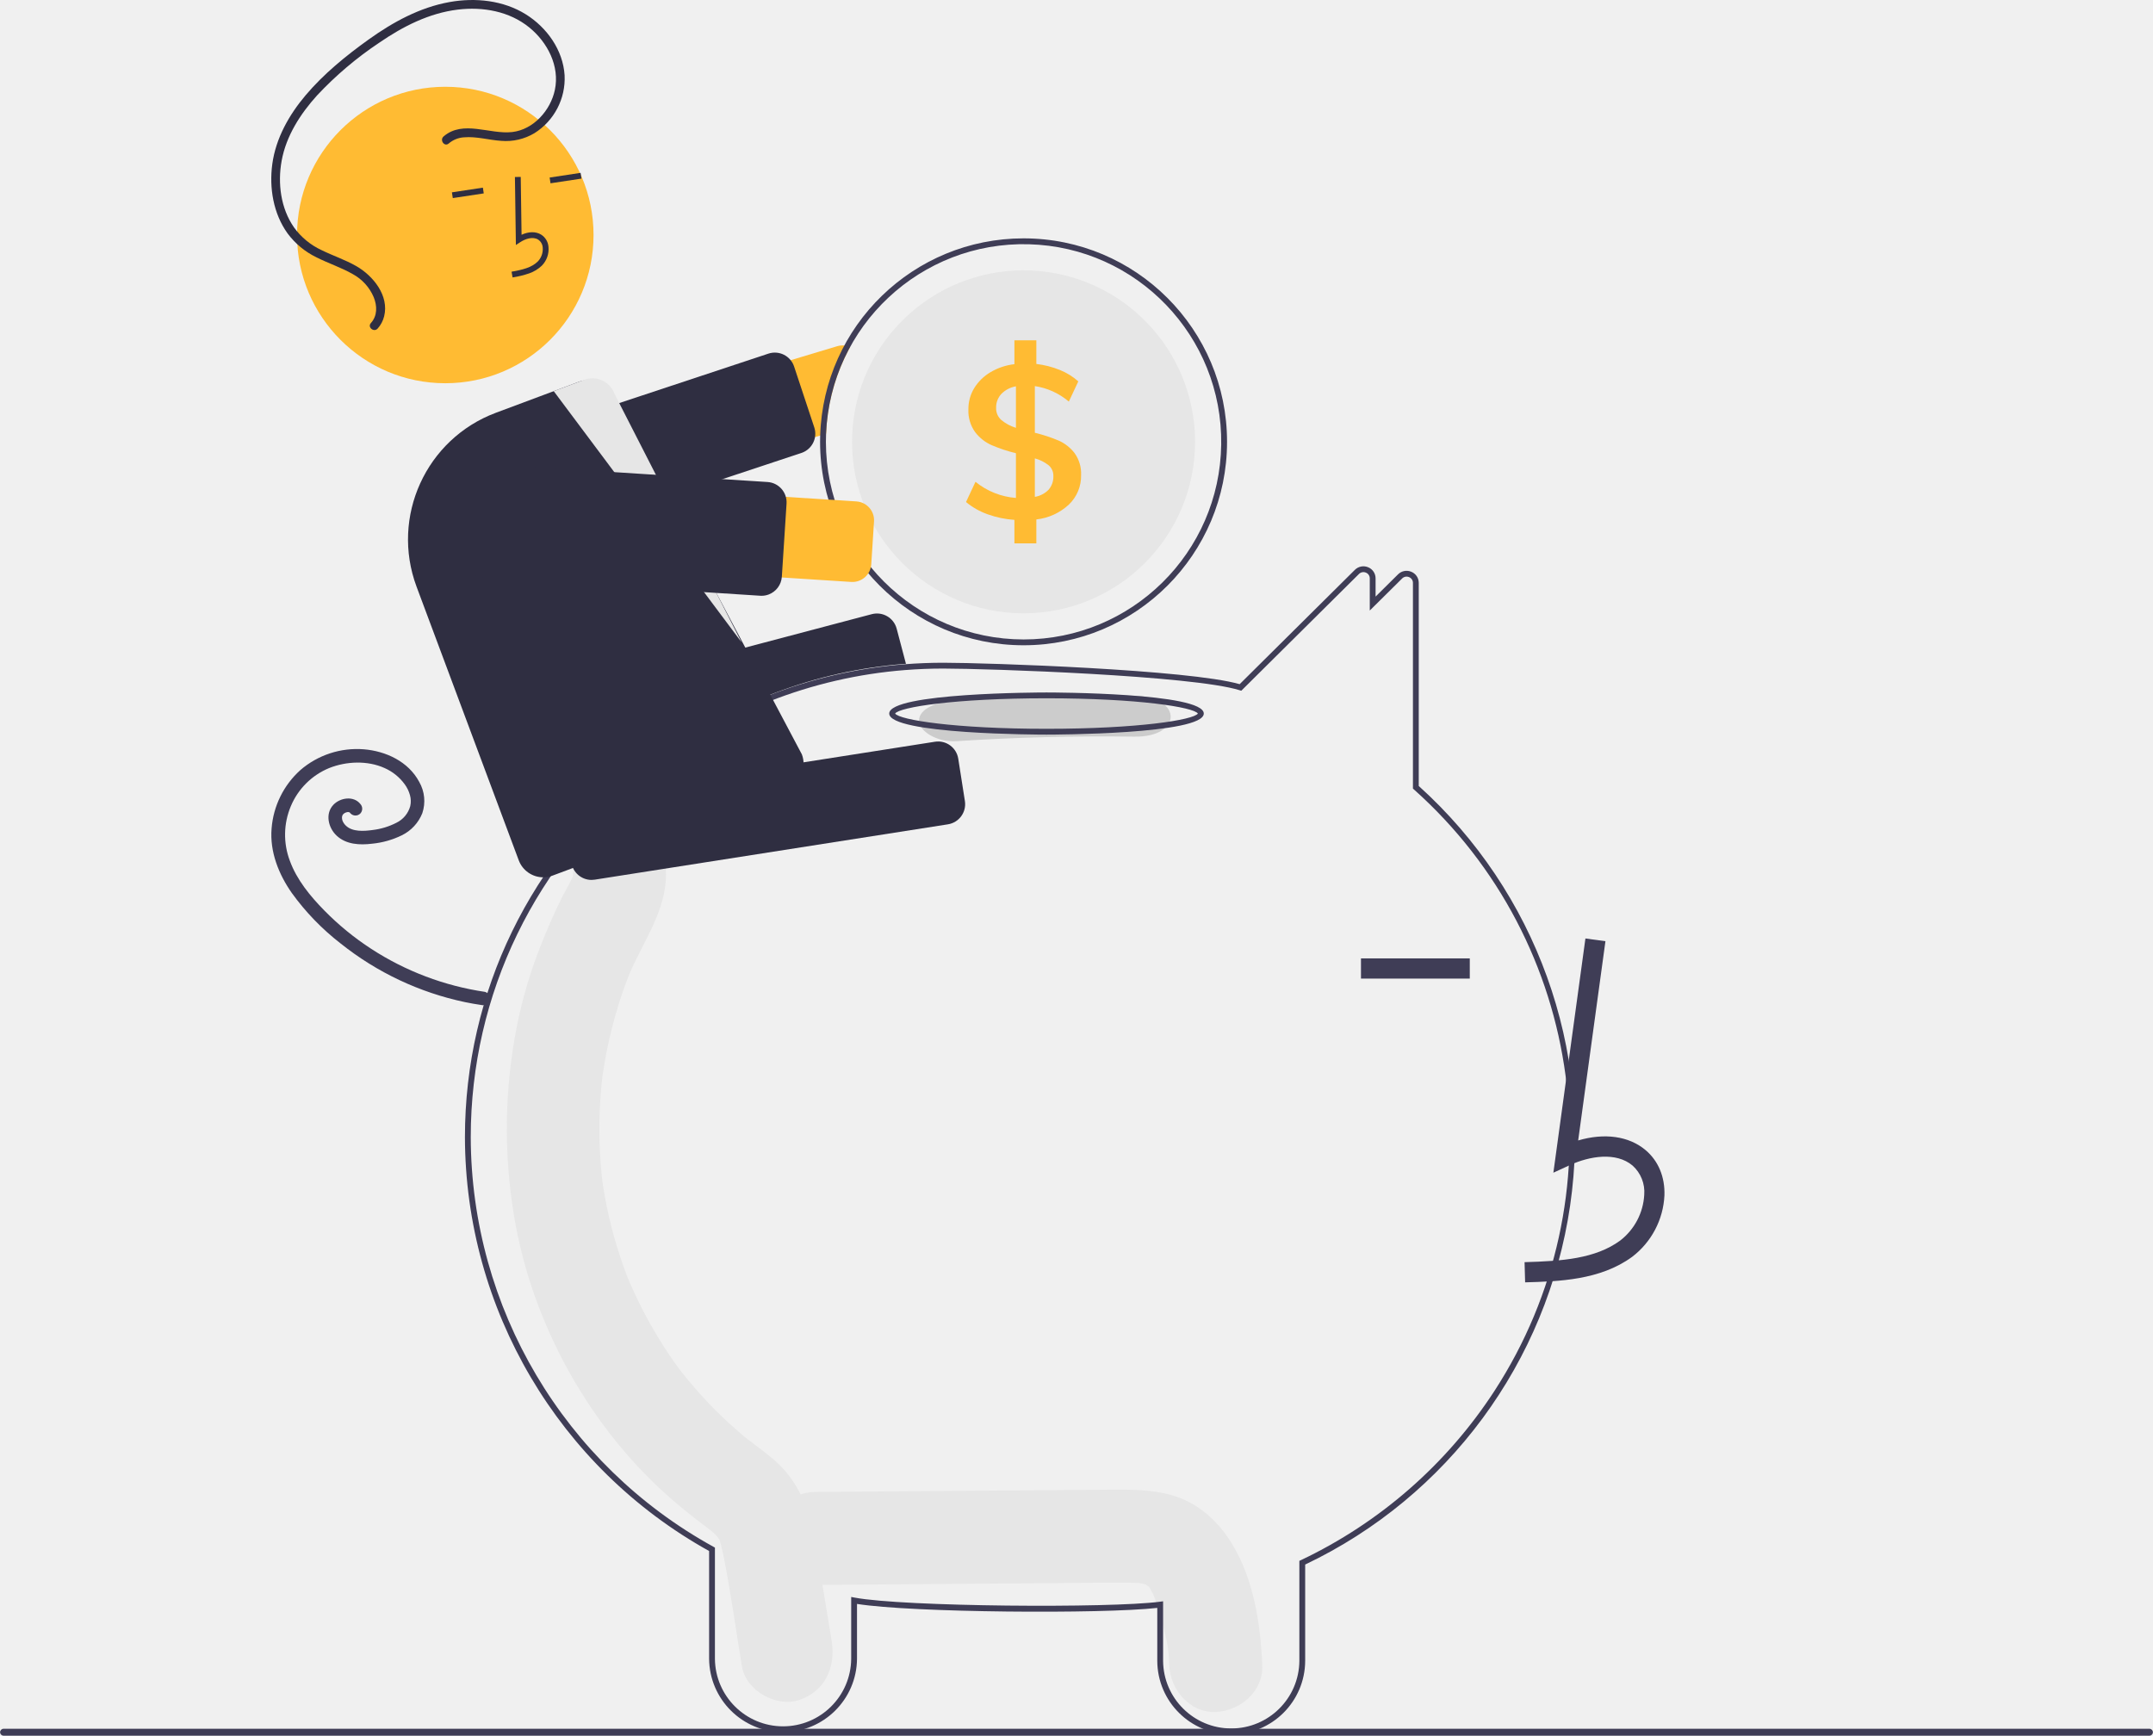
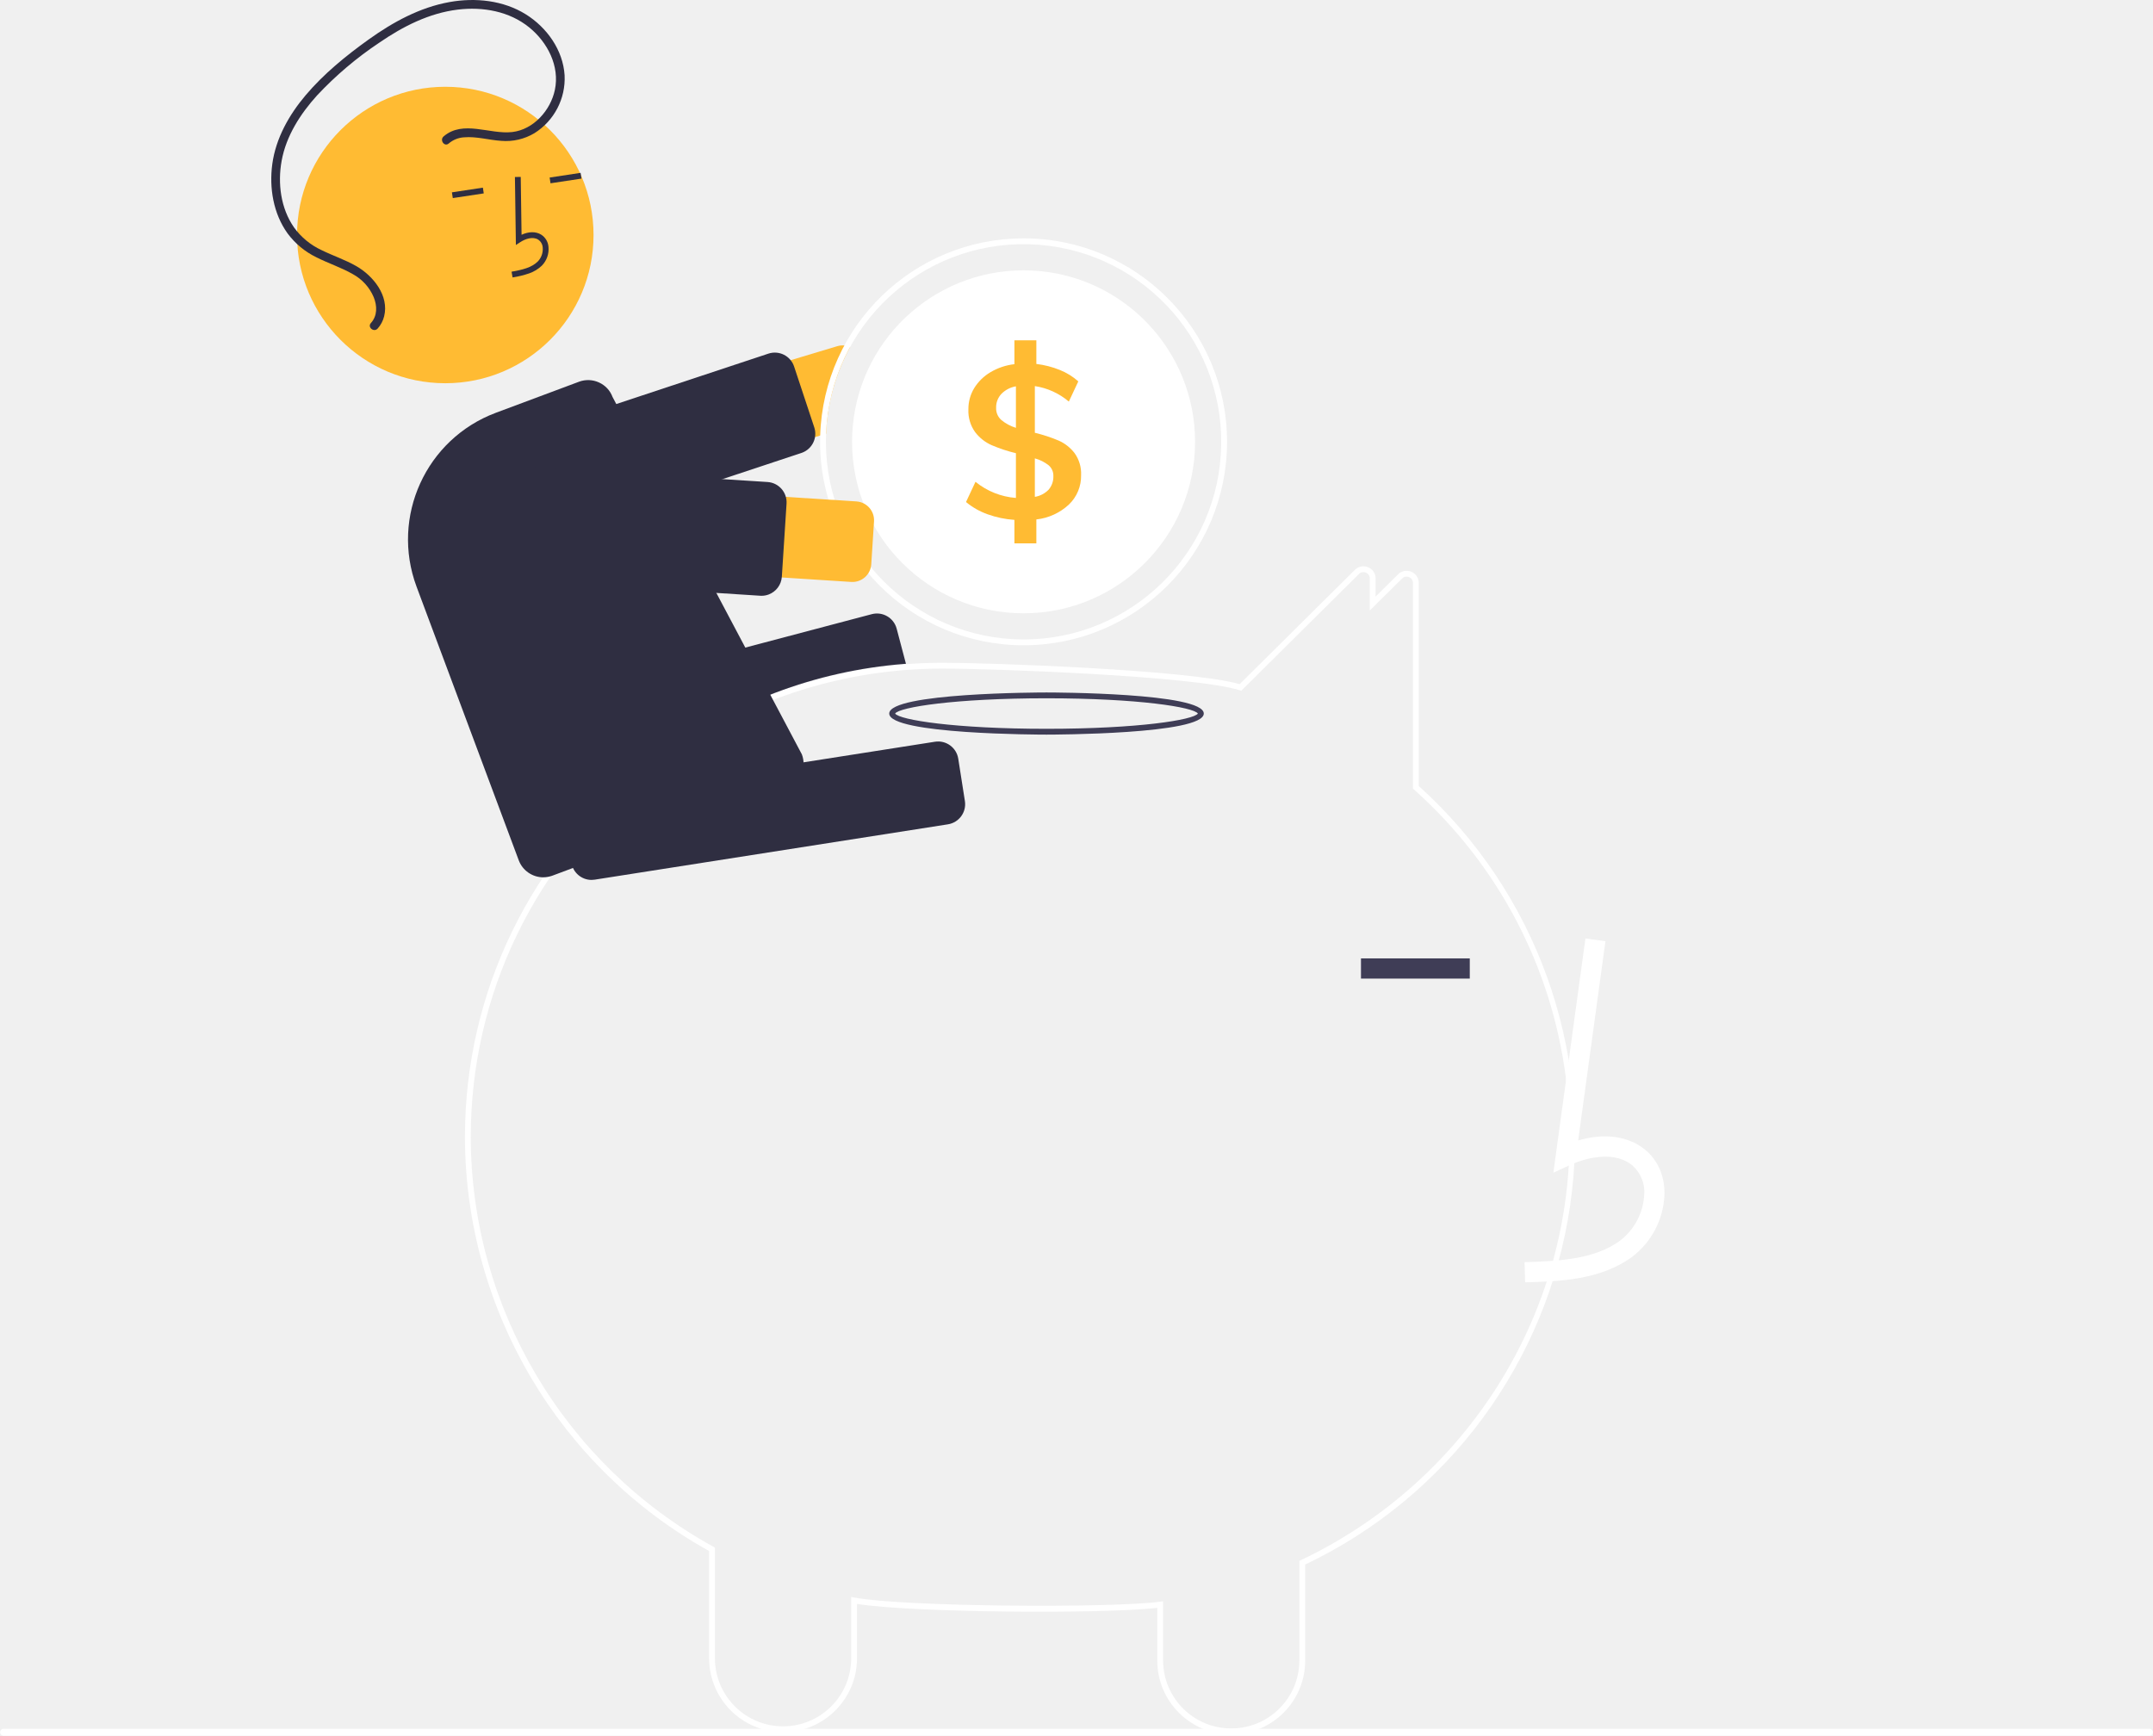
<svg xmlns="http://www.w3.org/2000/svg" id="b5c524f0-66c4-4225-a3aa-c25cef687e0c" data-name="Layer 1" width="740.675" height="597.175" viewBox="0 0 740.675 597.175">
-   <path d="M651.612,679.719c-5.122-7.172-12.055-12.419-20.771-14.383-7.601-1.713-15.416-1.421-23.142-1.361l-97.692.753c-8.367.065-16.389,7.313-16,16,.386,8.614,7.032,16.069,16,16q42.926-.331,85.851-.662c6.747-.052,13.497-.174,20.244-.152,1.515.005,3.024.085,4.538.102.367.004.631.001.818-.007.047.014.086.027.147.044.79.217,1.6.366,2.394.572-.278.008.515.503.914.671.055.108.171.299.366.595.272.51,1.077,2.059,1.11,2.01a71.762,71.762,0,0,1,2.987,9.393c1.859,7.047,2.268,8.52,2.536,15.132.338,8.352,7.117,16.398,16,16,8.379-.375,16.363-7.042,16-16C663.3,709.333,660.651,692.377,651.612,679.719Z" transform="translate(-229.6623 -151.4124)" fill="#e6e6e6" />
-   <path d="M515.749,715.825c-1.835-11.12-3.635-22.246-5.505-33.36-1.898-11.274-5.774-21.598-14.548-28.997-2.344-1.977-4.775-3.823-7.216-5.663-.858-.647-1.715-1.295-2.563-1.956-.051-.04-.083-.064-.127-.099-.093-.08-.205-.176-.355-.303-3.657-3.095-7.19-6.327-10.556-9.763q-4.483-4.577-8.575-9.545-1.022-1.241-2.019-2.504c-.114-.145-.729-.94-1.135-1.459-.377-.519-1.066-1.457-1.182-1.621q-1.164-1.646-2.286-3.322a156.126,156.126,0,0,1-13.187-24.115q-.547-1.251-1.068-2.517c-.093-.258-.214-.588-.374-1.029-.741-2.038-1.481-4.074-2.159-6.137q-2.16-6.571-3.714-13.336-.768-3.34-1.383-6.715-.317-1.735-.593-3.478c-.03-.193-.21-1.446-.316-2.154-.078-.712-.224-1.972-.243-2.166q-.176-1.756-.312-3.516-.307-3.96-.415-7.933-.185-7.061.253-14.122c.166-2.645.402-5.282.693-7.915.018-.162.031-.29.044-.406.018-.118.038-.251.062-.417.215-1.455.442-2.908.695-4.356a159.294,159.294,0,0,1,3.739-16.313q1.088-3.809,2.363-7.555.568-1.663,1.173-3.314c-.026.071,1.182-3.016,1.198-3.119,4.795-11.329,12.638-21.657,12.648-34.526.007-8.713-7.364-17.06-16-16.657a16.625,16.625,0,0,0-16,16.657c0,.196-.001.363-.001.525-.081.271-.148.498-.208.698-.935,2.032-2.081,3.963-3.107,5.944-2.811,5.423-5.209,11.025-7.488,16.708a159.825,159.825,0,0,0-8.529,28.628,182.098,182.098,0,0,0-.968,65.04c6.204,37.813,26.662,74.009,55.103,98.339,2.468,2.111,4.997,4.152,7.549,6.151,1.056.827,2.121,1.639,3.191,2.446.506.381,2.602,2.034,1.68,1.233,1.982,1.692,2.817,2.543,3.326,3.789.074.288.174.678.311,1.211.359,1.405.7,2.808.983,4.233,2.476,12.451,4.196,25.112,6.264,37.644,1.421,8.611,12.022,14.215,19.682,11.634C513.49,733.312,517.272,725.051,515.749,715.825Z" transform="translate(-229.6623 -151.4124)" fill="#e6e6e6" />
-   <path d="M653.23,748.12a25.374,25.374,0,0,1-25.44-25.25V704.619c-19.109,2.139-84.543,1.644-103.3-1.37v18.892a25.441,25.441,0,0,1-50.88,0v-37.092a163.307,163.307,0,0,1-84-142.388c0-49.83,22.583-96.314,61.959-127.534a164.075,164.075,0,0,1,89.323-35.173c4.427-.347,8.881-.523,13.239-.523,15.352,0,84.619,2.372,101.998,7.372L695.756,347.48a4.16,4.16,0,0,1,4.55-.907,4.1,4.1,0,0,1,2.584,3.847v6.252l7.716-7.642a4.151,4.151,0,0,1,4.546-.908,4.102,4.102,0,0,1,2.587,3.848v69.865a162.759,162.759,0,0,1-39.07,267.866v33.169A25.374,25.374,0,0,1,653.23,748.12ZM629.79,702.351v20.52a23.441,23.441,0,0,0,46.88,0V688.438l.571-.271a162.456,162.456,0,0,0,66.531-58.182,160.325,160.325,0,0,0-27.699-206.96l-.332-.298V351.97a2.103,2.103,0,0,0-1.342-1.996,2.149,2.149,0,0,0-2.381.473l-11.127,11.021V350.42a2.103,2.103,0,0,0-1.342-1.996,2.154,2.154,0,0,0-2.385.477l-40.476,40.164-.575-.18c-16.156-5.057-86.513-7.454-101.982-7.454-4.306,0-8.707.174-13.082.517a162.075,162.075,0,0,0-88.237,34.746c-38.895,30.838-61.202,76.751-61.202,125.967A161.315,161.315,0,0,0,475.094,683.585l.516.286v38.27a23.441,23.441,0,0,0,46.88,0V700.854l1.185.223c16.856,3.171,87.832,3.671,104.985,1.421Z" transform="translate(-229.6623 -151.4124)" fill="#3f3d56" />
+   <path d="M651.612,679.719c-5.122-7.172-12.055-12.419-20.771-14.383-7.601-1.713-15.416-1.421-23.142-1.361l-97.692.753c-8.367.065-16.389,7.313-16,16,.386,8.614,7.032,16.069,16,16q42.926-.331,85.851-.662c6.747-.052,13.497-.174,20.244-.152,1.515.005,3.024.085,4.538.102.367.004.631.001.818-.007.047.014.086.027.147.044.79.217,1.6.366,2.394.572-.278.008.515.503.914.671.055.108.171.299.366.595.272.51,1.077,2.059,1.11,2.01a71.762,71.762,0,0,1,2.987,9.393c1.859,7.047,2.268,8.52,2.536,15.132.338,8.352,7.117,16.398,16,16,8.379-.375,16.363-7.042,16-16C663.3,709.333,660.651,692.377,651.612,679.719Z" transform="translate(-229.6623 -151.4124)" fill="none" />
+   <path d="M515.749,715.825c-1.835-11.12-3.635-22.246-5.505-33.36-1.898-11.274-5.774-21.598-14.548-28.997-2.344-1.977-4.775-3.823-7.216-5.663-.858-.647-1.715-1.295-2.563-1.956-.051-.04-.083-.064-.127-.099-.093-.08-.205-.176-.355-.303-3.657-3.095-7.19-6.327-10.556-9.763q-4.483-4.577-8.575-9.545-1.022-1.241-2.019-2.504c-.114-.145-.729-.94-1.135-1.459-.377-.519-1.066-1.457-1.182-1.621q-1.164-1.646-2.286-3.322a156.126,156.126,0,0,1-13.187-24.115q-.547-1.251-1.068-2.517c-.093-.258-.214-.588-.374-1.029-.741-2.038-1.481-4.074-2.159-6.137q-2.16-6.571-3.714-13.336-.768-3.34-1.383-6.715-.317-1.735-.593-3.478c-.03-.193-.21-1.446-.316-2.154-.078-.712-.224-1.972-.243-2.166q-.176-1.756-.312-3.516-.307-3.96-.415-7.933-.185-7.061.253-14.122c.166-2.645.402-5.282.693-7.915.018-.162.031-.29.044-.406.018-.118.038-.251.062-.417.215-1.455.442-2.908.695-4.356a159.294,159.294,0,0,1,3.739-16.313q1.088-3.809,2.363-7.555.568-1.663,1.173-3.314c-.026.071,1.182-3.016,1.198-3.119,4.795-11.329,12.638-21.657,12.648-34.526.007-8.713-7.364-17.06-16-16.657a16.625,16.625,0,0,0-16,16.657c0,.196-.001.363-.001.525-.081.271-.148.498-.208.698-.935,2.032-2.081,3.963-3.107,5.944-2.811,5.209,11.025-7.488,16.708a159.825,159.825,0,0,0-8.529,28.628,182.098,182.098,0,0,0-.968,65.04c6.204,37.813,26.662,74.009,55.103,98.339,2.468,2.111,4.997,4.152,7.549,6.151,1.056.827,2.121,1.639,3.191,2.446.506.381,2.602,2.034,1.68,1.233,1.982,1.692,2.817,2.543,3.326,3.789.074.288.174.678.311,1.211.359,1.405.7,2.808.983,4.233,2.476,12.451,4.196,25.112,6.264,37.644,1.421,8.611,12.022,14.215,19.682,11.634C513.49,733.312,517.272,725.051,515.749,715.825Z" transform="translate(-229.6623 -151.4124)" fill="none" />
+   <path d="M653.23,748.12a25.374,25.374,0,0,1-25.44-25.25V704.619c-19.109,2.139-84.543,1.644-103.3-1.37v18.892a25.441,25.441,0,0,1-50.88,0v-37.092a163.307,163.307,0,0,1-84-142.388c0-49.83,22.583-96.314,61.959-127.534a164.075,164.075,0,0,1,89.323-35.173c4.427-.347,8.881-.523,13.239-.523,15.352,0,84.619,2.372,101.998,7.372L695.756,347.48a4.16,4.16,0,0,1,4.55-.907,4.1,4.1,0,0,1,2.584,3.847v6.252l7.716-7.642a4.151,4.151,0,0,1,4.546-.908,4.102,4.102,0,0,1,2.587,3.848v69.865a162.759,162.759,0,0,1-39.07,267.866v33.169A25.374,25.374,0,0,1,653.23,748.12ZM629.79,702.351v20.52a23.441,23.441,0,0,0,46.88,0V688.438l.571-.271a162.456,162.456,0,0,0,66.531-58.182,160.325,160.325,0,0,0-27.699-206.96l-.332-.298V351.97a2.103,2.103,0,0,0-1.342-1.996,2.149,2.149,0,0,0-2.381.473l-11.127,11.021V350.42a2.103,2.103,0,0,0-1.342-1.996,2.154,2.154,0,0,0-2.385.477l-40.476,40.164-.575-.18c-16.156-5.057-86.513-7.454-101.982-7.454-4.306,0-8.707.174-13.082.517a162.075,162.075,0,0,0-88.237,34.746c-38.895,30.838-61.202,76.751-61.202,125.967A161.315,161.315,0,0,0,475.094,683.585l.516.286v38.27a23.441,23.441,0,0,0,46.88,0V700.854l1.185.223c16.856,3.171,87.832,3.671,104.985,1.421Z" transform="translate(-229.6623 -151.4124)" fill="#FFFFFF" />
  <path d="M517.66,270.53,406.92,303.81a13.882,13.882,0,0,0,7.99,26.59l96.91-29.13,2.03-.61a67.517,67.517,0,0,1,8.29-29.86,6.165,6.165,0,0,0-2-.52A6.367,6.367,0,0,0,517.66,270.53Z" transform="translate(-229.6623 -151.4124)" fill="#ffbb33" />
  <path d="M412.995,337.495a7.013,7.013,0,0,1-6.638-4.801l-6.925-20.896a6.999,6.999,0,0,1,4.443-8.847l90.131-29.87a7,7,0,0,1,8.847,4.442l6.925,20.896a6.976,6.976,0,0,1-4.193,8.759q-.125.047-.252.088l-90.129,29.869A7.003,7.003,0,0,1,412.995,337.495Z" transform="translate(-229.6623 -151.4124)" fill="#2f2e41" />
-   <path d="M581.79,233.42a70.031,70.031,0,0,0-69.97,67.85c-.02.71-.03,1.43-.03,2.15a70,70,0,1,0,70-70Zm0,138a68.071,68.071,0,0,1-68-68q0-1.395.06-2.76A67.998,67.998,0,1,1,581.79,371.42Z" transform="translate(-229.6623 -151.4124)" fill="#3f3d56" />
-   <path d="M640.79,303.42a59,59,0,0,1-118,0c0-1.87.09-3.71.26-5.53A59,59,0,0,1,640.79,303.42Z" transform="translate(-229.6623 -151.4124)" fill="#e6e6e6" />
+   <path d="M581.79,233.42a70.031,70.031,0,0,0-69.97,67.85c-.02.71-.03,1.43-.03,2.15a70,70,0,1,0,70-70Zm0,138a68.071,68.071,0,0,1-68-68q0-1.395.06-2.76A67.998,67.998,0,1,1,581.79,371.42Z" transform="translate(-229.6623 -151.4124)" fill="#FFFFFF" />
+   <path d="M640.79,303.42a59,59,0,0,1-118,0c0-1.87.09-3.71.26-5.53A59,59,0,0,1,640.79,303.42Z" transform="translate(-229.6623 -151.4124)" fill="#FFFFFF" />
  <path d="M599.36,307.34a14.048,14.048,0,0,0-5.47-4.33,53.139,53.139,0,0,0-8.22-2.7V284.25a23.396,23.396,0,0,1,11.69,5.33l3.26-6.95a21.561,21.561,0,0,0-6.36-3.93,31.259,31.259,0,0,0-8.07-2.07v-8.14h-7.55v8.22a20.672,20.672,0,0,0-8.25,2.77,16.399,16.399,0,0,0-5.59,5.48,13.771,13.771,0,0,0-1.99,7.29,12.463,12.463,0,0,0,2.29,7.8,14.51,14.51,0,0,0,5.7,4.52,52.692,52.692,0,0,0,8.36,2.77v15.39A24.988,24.988,0,0,1,565.25,317.18l-3.26,6.96a24.58,24.58,0,0,0,7.44,4.22,34.161,34.161,0,0,0,9.21,1.92v8.07h7.55v-8.22a19.538,19.538,0,0,0,11.21-5.14,13.59,13.59,0,0,0,4.18-10.1A12.055,12.055,0,0,0,599.36,307.34Zm-20.2-8.73a14.499,14.499,0,0,1-5.03-2.7,5.32,5.32,0,0,1-1.78-4.18,6.726,6.726,0,0,1,1.82-4.81,9.202,9.202,0,0,1,4.99-2.59Zm11.25,21.28a8.557,8.557,0,0,1-4.74,2.47V309.12a13.24,13.24,0,0,1,4.74,2.37,4.658,4.658,0,0,1,1.63,3.7A6.804,6.804,0,0,1,590.41,319.89Z" transform="translate(-229.6623 -151.4124)" fill="#ffbb33" />
  <path d="M416.209,422.184a7.023,7.023,0,0,1-6.775-5.216l-3.77-14.27a7.004,7.004,0,0,1,4.975-8.551l118.941-31.43a7.015,7.015,0,0,1,8.551,4.985l3.194,12.09-.598.046a160.163,160.163,0,0,0-84.108,31.871l-.173.084-38.46,10.16A6.963,6.963,0,0,1,416.209,422.184Z" transform="translate(-229.6623 -151.4124)" fill="#2f2e41" />
-   <path d="M396.51,492.671a98.108,98.108,0,0,1-39.122-14.792A95.527,95.527,0,0,1,341.214,464.65c-4.828-4.924-9.447-10.521-11.838-17.079a25.299,25.299,0,0,1,.331-18.769,24.334,24.334,0,0,1,13.169-13.126c5.99-2.389,13.226-2.644,19.055-.028a17.089,17.089,0,0,1,6.964,5.606,11.435,11.435,0,0,1,1.81,3.758,7.674,7.674,0,0,1,.09,3.759,9.016,9.016,0,0,1-4.774,5.723,24.068,24.068,0,0,1-8.152,2.486c-2.86.39-6.969.745-9.268-1.551a4.669,4.669,0,0,1-1.093-1.611,3.114,3.114,0,0,1-.172-1.458c-.034.217.139-.472.129-.445-.036.102-.194.35.03-.031a3.397,3.397,0,0,1,.233-.363c-.076.098-.243.262.055-.019a1.962,1.962,0,0,1,.914-.564c.138-.04.279-.072.418-.11.353-.096-.352.005.009-.006.139-.004.28-.001.419-.007.354-.016-.349-.097-.01-.011.132.033.262.065.392.106.282.089-.2-.207-.009.014.224.259-.235-.252.019-.001a4.624,4.624,0,0,1,.358.394,2.359,2.359,0,0,0,3.315,0,2.399,2.399,0,0,0,0-3.315c-2.311-2.865-6.877-2.157-9.215.264-2.982,3.088-1.801,7.983,1.1,10.678,3.284,3.051,7.934,3.263,12.158,2.751a29.817,29.817,0,0,0,10.269-2.902,14.398,14.398,0,0,0,7.024-7.588,13.174,13.174,0,0,0-1.056-10.769c-3.729-7.011-11.452-10.606-19.084-11.228a29.812,29.812,0,0,0-21.819,7.163,30.154,30.154,0,0,0-9.888,20.075c-.666,7.996,2.436,15.761,6.959,22.214a84.627,84.627,0,0,0,16.779,17.353,102.473,102.473,0,0,0,42.812,20.191q2.792.577,5.615.988a2.421,2.421,0,0,0,2.883-1.637,2.361,2.361,0,0,0-1.637-2.883Z" transform="translate(-229.6623 -151.4124)" fill="#3f3d56" />
-   <path d="M619.895,390.794q-30.663-.433-61.133,1.556c-6.943.453-12.951,2.907-12.951,7.032,0,3.449,5.96,7.489,12.951,7.032q30.454-1.989,61.133-1.556C636.569,405.094,636.559,391.029,619.895,390.794Z" transform="translate(-229.6623 -151.4124)" fill="#ccc" />
+   <path d="M619.895,390.794q-30.663-.433-61.133,1.556c-6.943.453-12.951,2.907-12.951,7.032,0,3.449,5.96,7.489,12.951,7.032q30.454-1.989,61.133-1.556C636.569,405.094,636.559,391.029,619.895,390.794Z" transform="translate(-229.6623 -151.4124)" fill="none" />
  <path d="M589.682,404.162c-2.209,0-54.106-.083-54.106-7.251,0-7.168,51.896-7.25,54.106-7.25s54.106.083,54.106,7.25C643.787,404.079,591.891,404.162,589.682,404.162Zm-52.076-7.251c1.42,2.173,20.496,5.251,52.076,5.251s50.656-3.078,52.076-5.251c-1.42-2.173-20.496-5.25-52.076-5.25S539.025,394.738,537.605,396.911Z" transform="translate(-229.6623 -151.4124)" fill="#3f3d56" />
-   <path d="M754.336,592.612c11.488-.319,25.786-.718,36.801-8.764a28.262,28.262,0,0,0,11.121-21.103c.225-6.355-2.071-11.901-6.465-15.614-5.753-4.861-14.154-6.002-23.207-3.341l9.38-68.548-6.886-.943L764.052,554.885l5.75-2.639c6.666-3.058,15.817-4.614,21.504.192a12.215,12.215,0,0,1,4.006,10.062,21.361,21.361,0,0,1-8.275,15.735c-8.572,6.261-19.969,7.069-32.895,7.43Z" transform="translate(-229.6623 -151.4124)" fill="#3f3d56" />
+   <path d="M754.336,592.612c11.488-.319,25.786-.718,36.801-8.764a28.262,28.262,0,0,0,11.121-21.103c.225-6.355-2.071-11.901-6.465-15.614-5.753-4.861-14.154-6.002-23.207-3.341l9.38-68.548-6.886-.943L764.052,554.885l5.75-2.639c6.666-3.058,15.817-4.614,21.504.192a12.215,12.215,0,0,1,4.006,10.062,21.361,21.361,0,0,1-8.275,15.735c-8.572,6.261-19.969,7.069-32.895,7.43Z" transform="translate(-229.6623 -151.4124)" fill="#FFFFFF" />
  <rect x="468.203" y="329.741" width="37.432" height="6.95" fill="#3f3d56" />
  <path d="M433.148,454.15a7.012,7.012,0,0,1-6.904-5.917L423.959,433.651a7.008,7.008,0,0,1,5.832-8L551.322,406.609a7.007,7.007,0,0,1,7.999,5.832l2.285,14.582a7.007,7.007,0,0,1-5.832,8l-121.531,19.042A7.096,7.096,0,0,1,433.148,454.15Z" transform="translate(-229.6623 -151.4124)" fill="#2f2e41" />
  <circle cx="153.189" cy="80.855" r="51" fill="#ffbb33" />
  <path d="M411.727,245.463a12.095,12.095,0,0,0,4.367-2.676,8.133,8.133,0,0,0,2.255-6.483,5.472,5.472,0,0,0-2.512-4.164c-1.846-1.135-4.285-1.092-6.747.049l-.284-19.908-2.0.028.334,23.404,1.522-.998c1.765-1.156,4.302-1.994,6.127-.872a3.514,3.514,0,0,1,1.573,2.69,6.146,6.146,0,0,1-1.676,4.834c-2.168,2.151-5.377,2.872-9.039,3.531l.354,1.968A32.963,32.963,0,0,0,411.727,245.463Z" transform="translate(-229.6623 -151.4124)" fill="#2f2e41" />
  <rect x="418.838" y="211.679" width="10.772" height="2" transform="translate(-256.7253 -85.49311) rotate(-8.61162)" fill="#2f2e41" />
  <rect x="385.221" y="216.769" width="10.772" height="2" transform="translate(-257.8664 -90.46937) rotate(-8.61162)" fill="#2f2e41" />
  <path d="M416.555,453.258a9.03,9.03,0,0,1-8.434-5.855L372.957,353.235a46.532,46.532,0,0,1,27.284-59.802L428.833,282.756a8.958,8.958,0,0,1,6.878.239,8.832,8.832,0,0,1,4.675,4.986L505.523,410.964a9.002,9.002,0,0,1-5.257,11.638L419.7,452.687A8.976,8.976,0,0,1,416.555,453.258Z" transform="translate(-229.6623 -151.4124)" fill="#2f2e41" />
-   <path d="M420.158,285.995l64.629,86.426L441.056,286.902a8.079,8.079,0,0,0-10.349-4.846Z" transform="translate(-229.6623 -151.4124)" fill="#e6e6e6" />
+   <path d="M420.158,285.995l64.629,86.426L441.056,286.902a8.079,8.079,0,0,0-10.349-4.846Z" transform="translate(-229.6623 -151.4124)" fill="none" />
  <path d="M522.49,351.63l-115.395-7.433a13.879,13.879,0,1,1,1.784-27.701l115.395,7.433a6.499,6.499,0,0,1,6.069,6.904l-.949,14.729a6.501,6.501,0,0,1-6.905,6.069Z" transform="translate(-229.6623 -151.4124)" fill="#ffbb33" />
  <path d="M491.655,356.395q-.229,0-.458-.015h-0l-94.756-6.104a6.999,6.999,0,0,1-6.536-7.435l1.62-25.158a7,7,0,0,1,7.436-6.535l94.756,6.103a7.008,7.008,0,0,1,6.535,7.435l-1.62,25.159a7.019,7.019,0,0,1-4.546,6.111A6.926,6.926,0,0,1,491.655,356.395Z" transform="translate(-229.6623 -151.4124)" fill="#2f2e41" />
  <path d="M382.267,198.353c6.709-5.77,15.923-.608,23.617-1.512,7.361-.865,13.174-7.468,14.659-14.482,1.732-8.184-2.516-16.383-8.777-21.486-6.857-5.589-15.952-7.193-24.57-6.159-9.878,1.185-18.911,5.789-27.017,11.359a121.85,121.85,0,0,0-21.442,18.169c-5.751,6.352-10.624,13.923-12.18,22.47-1.414,7.768-.334,16.375,4.258,22.955a24.205,24.205,0,0,0,9.474,7.805c3.937,1.933,8.138,3.316,11.952,5.502,5.768,3.305,11.374,10.159,9.567,17.291a9.793,9.793,0,0,1-2.226,4.19c-1.291,1.433-3.619-.461-2.325-1.897,2.273-2.523,2.183-5.888.972-8.9a16.272,16.272,0,0,0-7.233-7.954c-3.993-2.283-8.401-3.692-12.494-5.772a27.023,27.023,0,0,1-9.911-8.214c-4.898-6.807-6.363-15.666-5.253-23.861,1.202-8.868,5.759-16.927,11.471-23.68,6.216-7.349,13.852-13.571,21.652-19.159,8.37-5.997,17.617-11.067,27.85-12.9,8.87-1.59,18.485-.611,26.241,4.223,7.24,4.512,12.792,12.274,13.344,20.947a22.235,22.235,0,0,1-10.376,19.942,19.101,19.101,0,0,1-11.41,2.643c-4.262-.273-8.527-1.578-12.816-1.215a8.941,8.941,0,0,0-5.268,2.128c-1.466,1.261-3.213-1.181-1.759-2.431Z" transform="translate(-229.6623 -151.4124)" fill="#2f2e41" />
-   <path d="M969.147,748.588H230.853a1.191,1.191,0,0,1,0-2.381H969.147a1.191,1.191,0,0,1,0,2.381Z" transform="translate(-229.6623 -151.4124)" fill="#3f3d56" />
+   <path d="M969.147,748.588H230.853a1.191,1.191,0,0,1,0-2.381H969.147a1.191,1.191,0,0,1,0,2.381Z" transform="translate(-229.6623 -151.4124)" fill="#FFFFFF" />
</svg>
